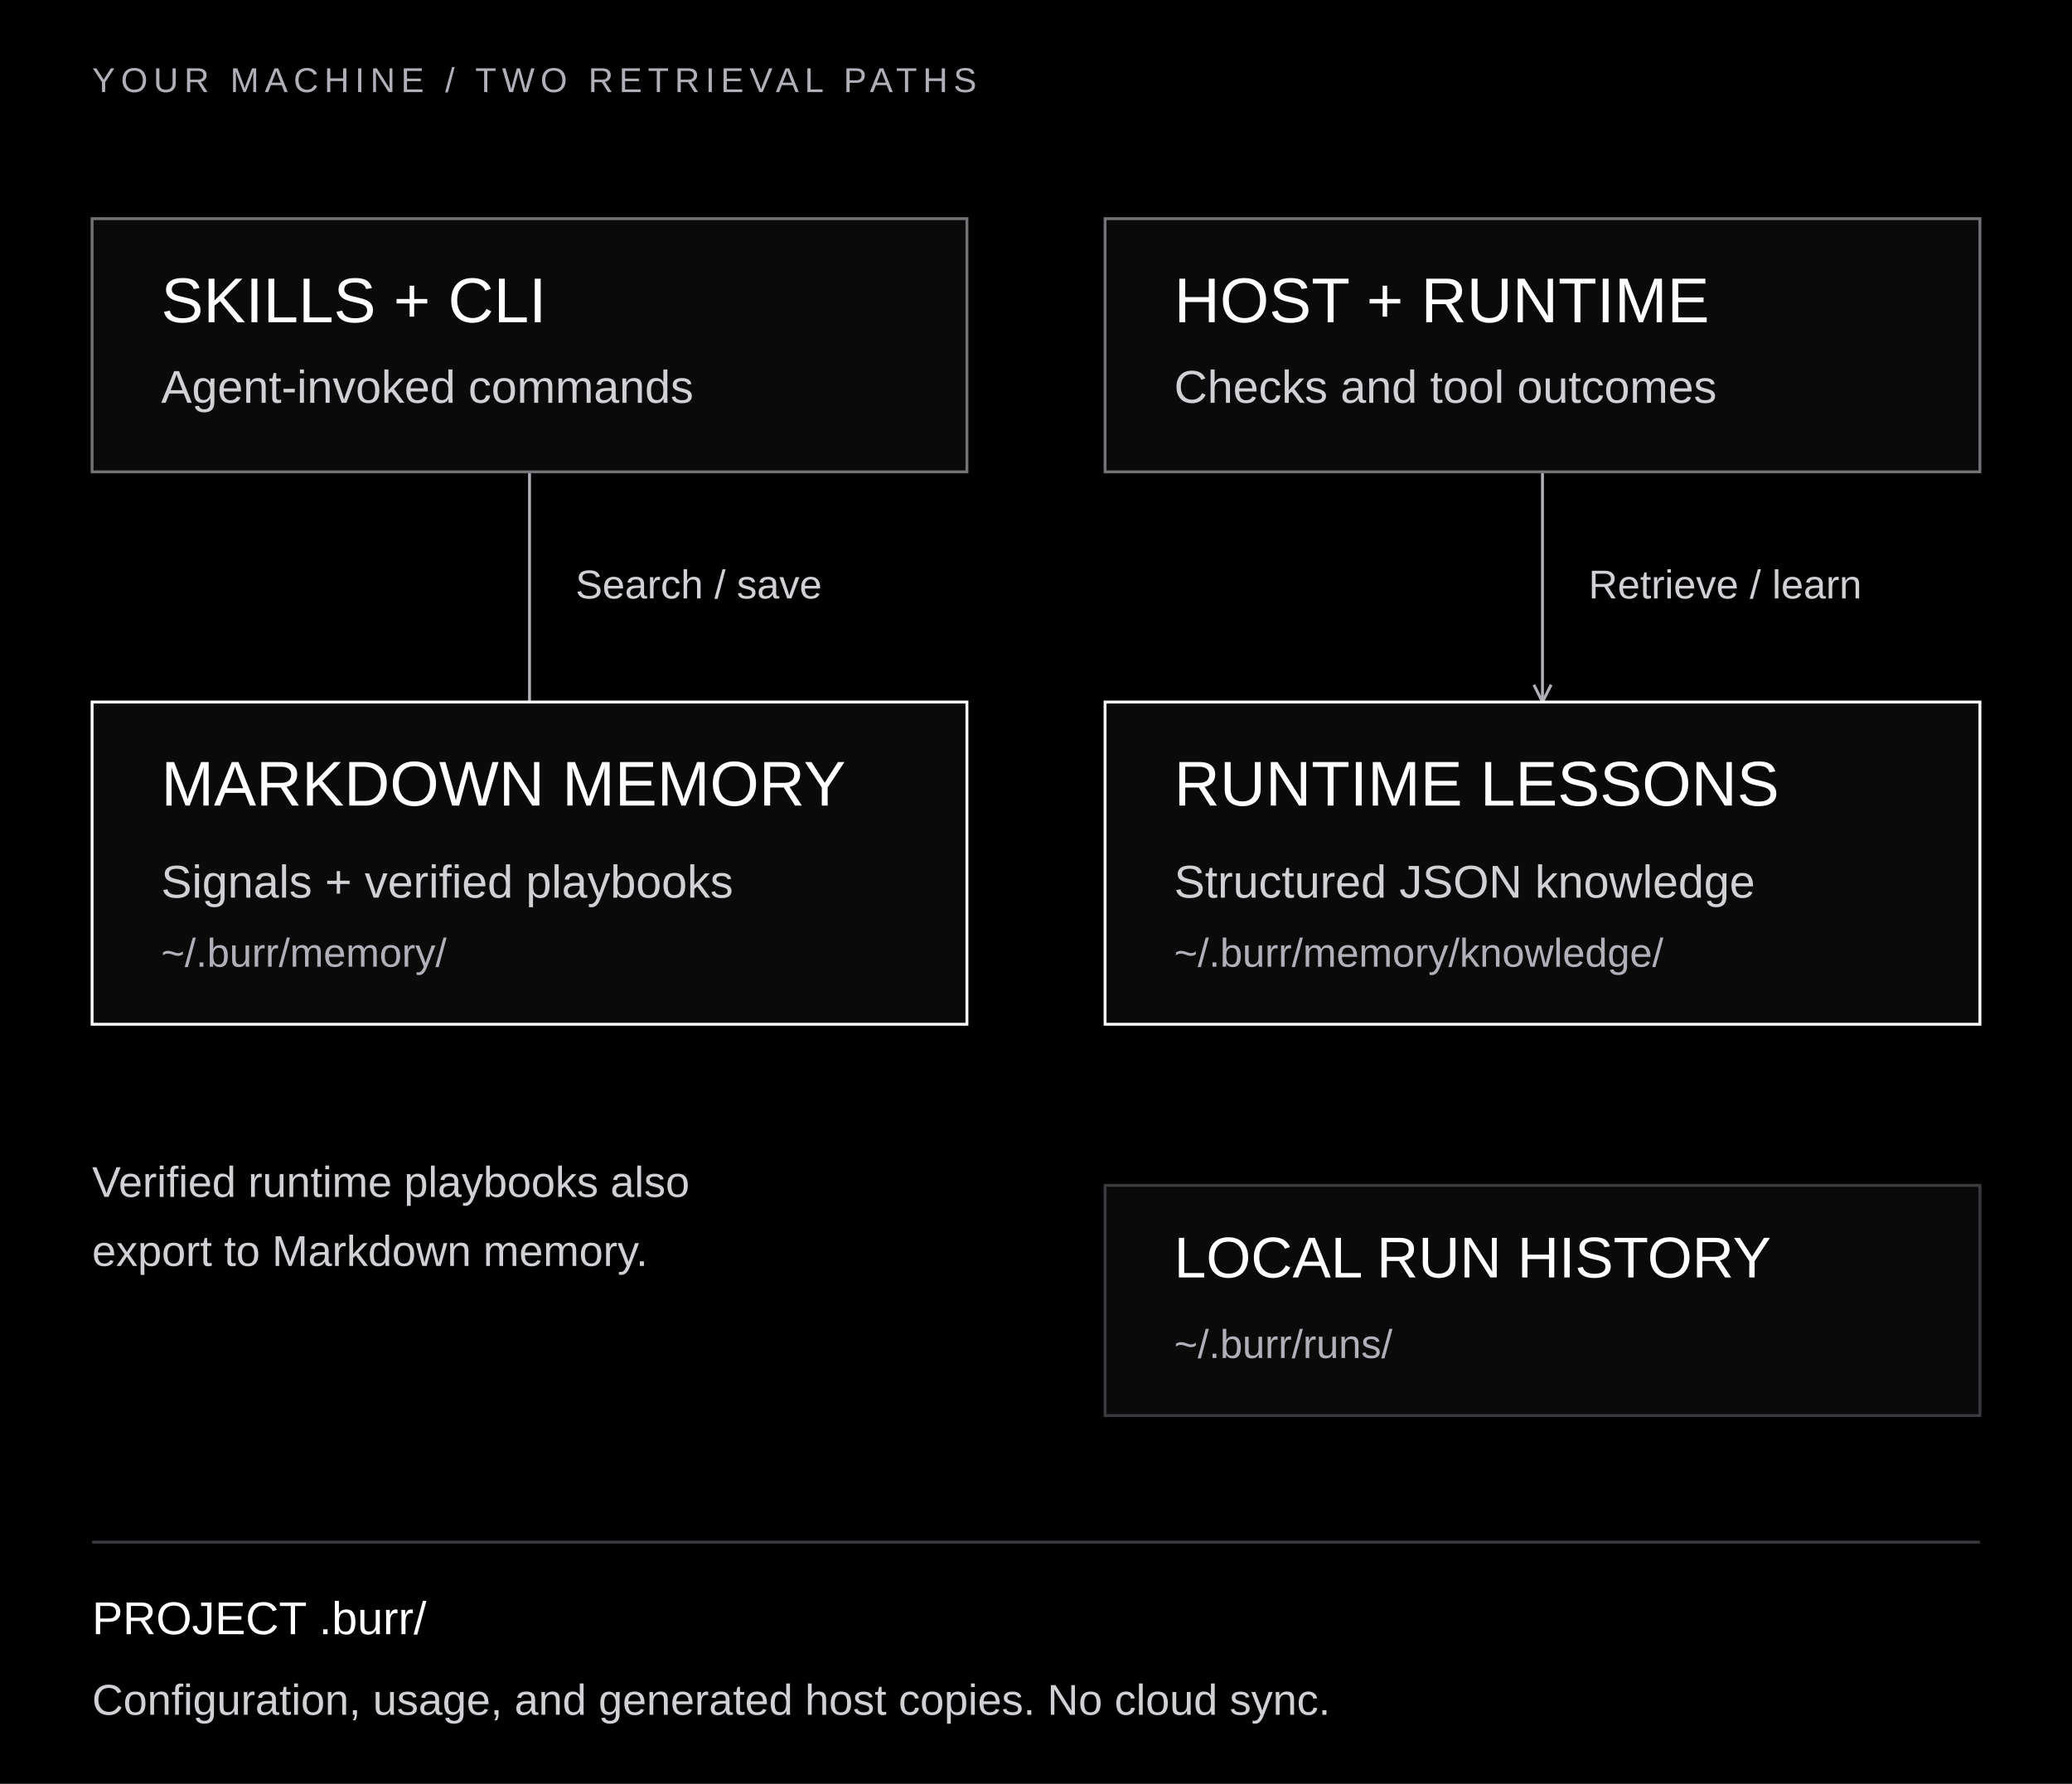
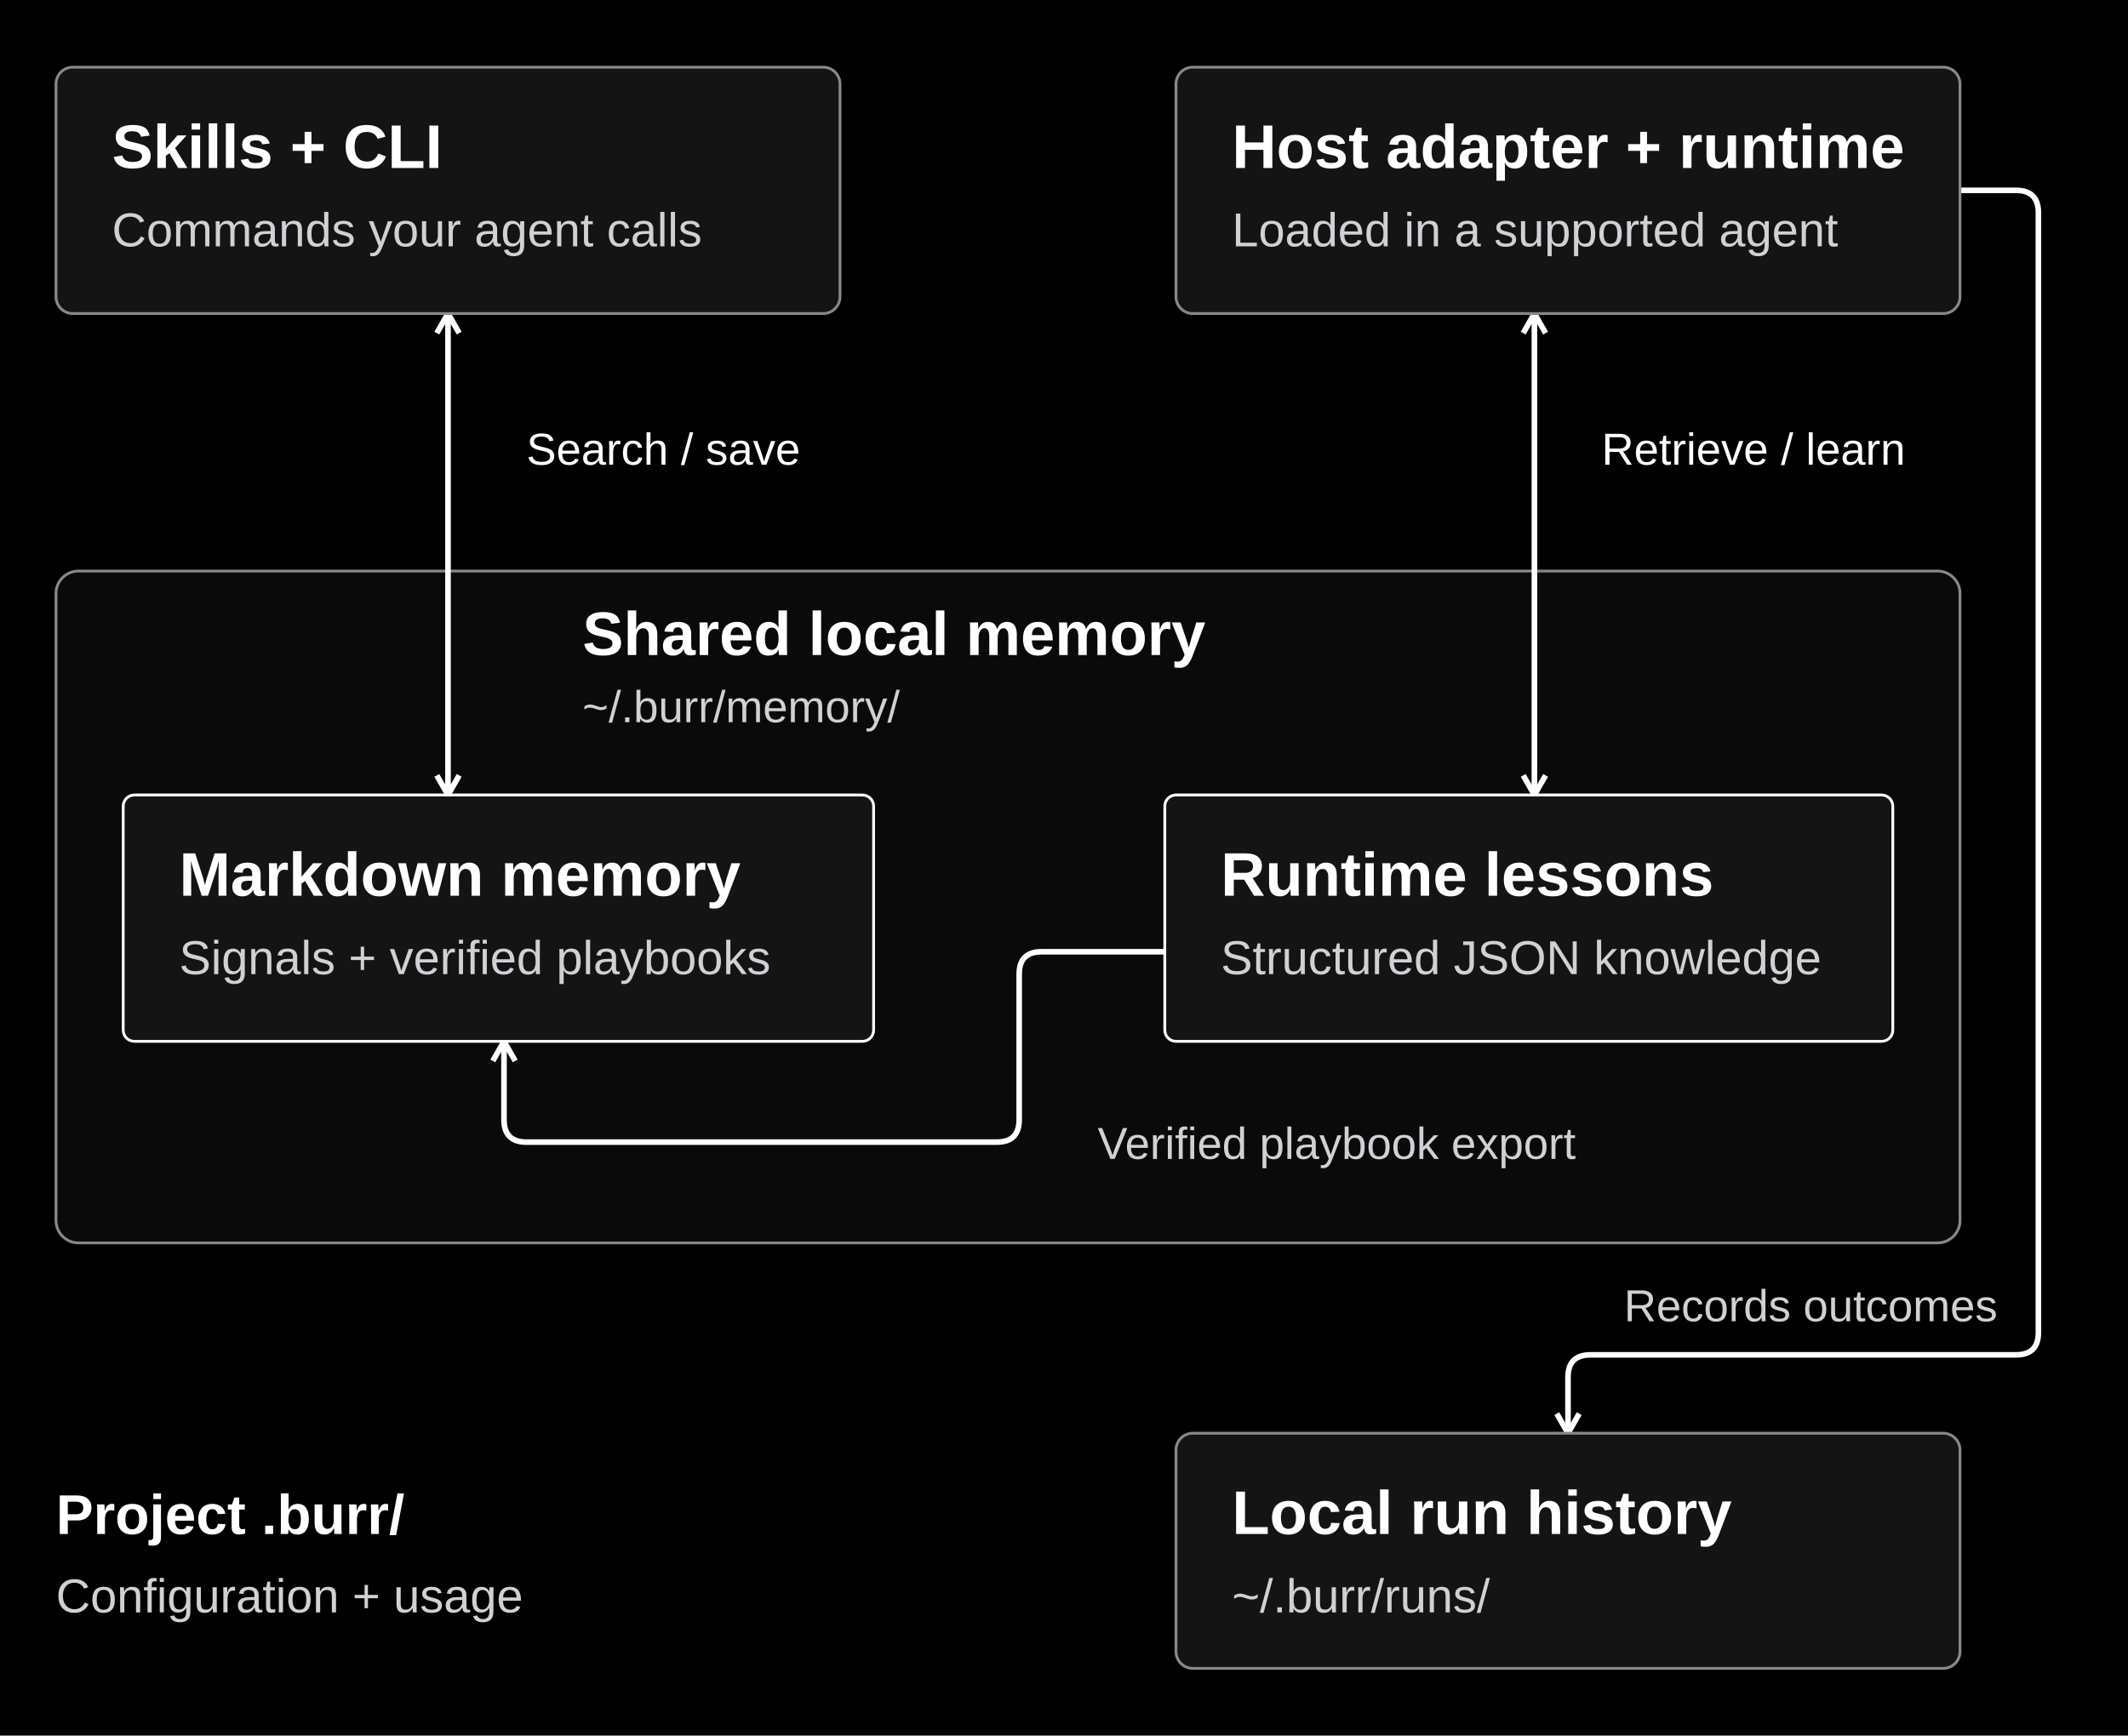
- <svg xmlns="http://www.w3.org/2000/svg" viewBox="0 0 720 620" role="img" aria-labelledby="title desc">
-   <rect width="100%" height="100%" fill="#000000" />
+ <svg xmlns="http://www.w3.org/2000/svg" viewBox="0 0 760 620" role="img" aria-labelledby="title desc">
  <defs>
-     <marker id="arrow" markerWidth="8" markerHeight="8" refX="7" refY="4" orient="auto">
-       <path d="M1 1 L7 4 L1 7" fill="none" stroke="#b0b0b8" />
+     <marker id="arrow" markerWidth="10" markerHeight="10" refX="8" refY="5" orient="auto-start-reverse" markerUnits="userSpaceOnUse">
+       <path d="M1 1 L8 5 L1 9" fill="none" stroke="#ffffff" stroke-width="2" />
    </marker>
  </defs>
+   <rect width="760" height="620" fill="#000000" />
  <g font-family="Arial, sans-serif" fill="#ffffff">
-     <text x="32" y="32" font-size="12" letter-spacing="2" fill="#b0b0b8">
-       YOUR MACHINE / TWO RETRIEVAL PATHS
+     <rect x="20" y="204" width="680" height="240" rx="8" fill="#0a0a0a" stroke="#888888" />
+     <text x="208" y="234" font-size="22" font-weight="700">
+       Shared local memory
    </text>
-     <path d="M184 164 V244 M536 164 V244" fill="none" stroke="#b0b0b8" marker-end="url(#arrow)" />
-     <rect x="32" y="76" width="304" height="88" fill="#0a0a0a" stroke="#727277" />
-     <rect x="384" y="76" width="304" height="88" fill="#0a0a0a" stroke="#727277" />
-     <text x="56" y="112" font-size="22">SKILLS + CLI</text>
-     <text x="56" y="140" font-size="16" fill="#d0d0d5">
-       Agent-invoked commands
+     <text x="208" y="258" font-size="16" fill="#d0d0d5">~/.burr/memory/</text>
+     <path d="M160 112 V284" fill="none" stroke="#ffffff" stroke-width="2" marker-start="url(#arrow)" marker-end="url(#arrow)" />
+     <path d="M548 112 V284" fill="none" stroke="#ffffff" stroke-width="2" marker-start="url(#arrow)" marker-end="url(#arrow)" />
+     <path d="M700 68 H720 Q728 68 728 76 V476 Q728 484 720 484 H568 Q560 484 560 492 V512" fill="none" stroke="#ffffff" stroke-width="2" marker-end="url(#arrow)" />
+     <path d="M416 340 H372 Q364 340 364 348 V400 Q364 408 356 408 H188 Q180 408 180 400 V372" fill="none" stroke="#ffffff" stroke-width="2" marker-end="url(#arrow)" />
+     <rect x="20" y="24" width="280" height="88" rx="6" fill="#141414" stroke="#888888" />
+     <text x="40" y="60" font-size="22" font-weight="700">Skills + CLI</text>
+     <text x="40" y="88" font-size="17" fill="#d0d0d5">
+       Commands your agent calls
    </text>
-     <text x="408" y="112" font-size="22">HOST + RUNTIME</text>
-     <text x="408" y="140" font-size="16" fill="#d0d0d5">
-       Checks and tool outcomes
+     <rect x="420" y="24" width="280" height="88" rx="6" fill="#141414" stroke="#888888" />
+     <text x="440" y="60" font-size="22" font-weight="700">
+       Host adapter + runtime
    </text>
-     <text x="200" y="208" font-size="14" fill="#d0d0d5">Search / save</text>
-     <text x="552" y="208" font-size="14" fill="#d0d0d5">Retrieve / learn</text>
-     <rect x="32" y="244" width="304" height="112" fill="#0a0a0a" stroke="#ffffff" />
-     <rect x="384" y="244" width="304" height="112" fill="#0a0a0a" stroke="#ffffff" />
-     <text x="56" y="280" font-size="22">MARKDOWN MEMORY</text>
-     <text x="56" y="312" font-size="16" fill="#d0d0d5">
+     <text x="440" y="88" font-size="17" fill="#d0d0d5">
+       Loaded in a supported agent
+     </text>
+     <rect x="184" y="146" width="140" height="28" fill="#000000" />
+     <text x="188" y="166" font-size="16">Search / save</text>
+     <rect x="566" y="146" width="142" height="28" fill="#000000" />
+     <text x="572" y="166" font-size="16">Retrieve / learn</text>
+     <rect x="44" y="284" width="268" height="88" rx="4" fill="#141414" stroke="#ffffff" />
+     <text x="64" y="320" font-size="22" font-weight="700">Markdown memory</text>
+     <text x="64" y="348" font-size="17" fill="#d0d0d5">
      Signals + verified playbooks
    </text>
-     <text x="56" y="336" font-size="14" fill="#b0b0b8">~/.burr/memory/</text>
-     <text x="408" y="280" font-size="22">RUNTIME LESSONS</text>
-     <text x="408" y="312" font-size="16" fill="#d0d0d5">
+     <rect x="416" y="284" width="260" height="88" rx="4" fill="#141414" stroke="#ffffff" />
+     <text x="436" y="320" font-size="22" font-weight="700">
+       Runtime lessons
+     </text>
+     <text x="436" y="348" font-size="17" fill="#d0d0d5">
      Structured JSON knowledge
    </text>
-     <text x="408" y="336" font-size="14" fill="#b0b0b8">
-       ~/.burr/memory/knowledge/
+     <text x="392" y="414" font-size="16" fill="#d0d0d5">
+       Verified playbook export
    </text>
-     <text x="32" y="416" font-size="15" fill="#d0d0d5">
-       Verified runtime playbooks also
+     <text x="580" y="472" font-size="16" fill="#d0d0d5">Records outcomes</text>
+     <rect x="420" y="512" width="280" height="84" rx="6" fill="#141414" stroke="#888888" />
+     <text x="440" y="548" font-size="22" font-weight="700">
+       Local run history
    </text>
-     <text x="32" y="440" font-size="15" fill="#d0d0d5">
-       export to Markdown memory.
-     </text>
-     <rect x="384" y="412" width="304" height="80" fill="#0a0a0a" stroke="#3a3a3f" />
-     <text x="408" y="444" font-size="20">LOCAL RUN HISTORY</text>
-     <text x="408" y="472" font-size="14" fill="#b0b0b8">~/.burr/runs/</text>
-     <line x1="32" y1="536" x2="688" y2="536" stroke="#3a3a3f" />
-     <text x="32" y="568" font-size="16">PROJECT .burr/</text>
-     <text x="32" y="596" font-size="15" fill="#d0d0d5">
-       Configuration, usage, and generated host copies. No cloud sync.
+     <text x="440" y="576" font-size="17" fill="#d0d0d5">~/.burr/runs/</text>
+     <text x="20" y="548" font-size="20" font-weight="700">Project .burr/</text>
+     <text x="20" y="576" font-size="17" fill="#d0d0d5">
+       Configuration + usage
    </text>
  </g>
</svg>
